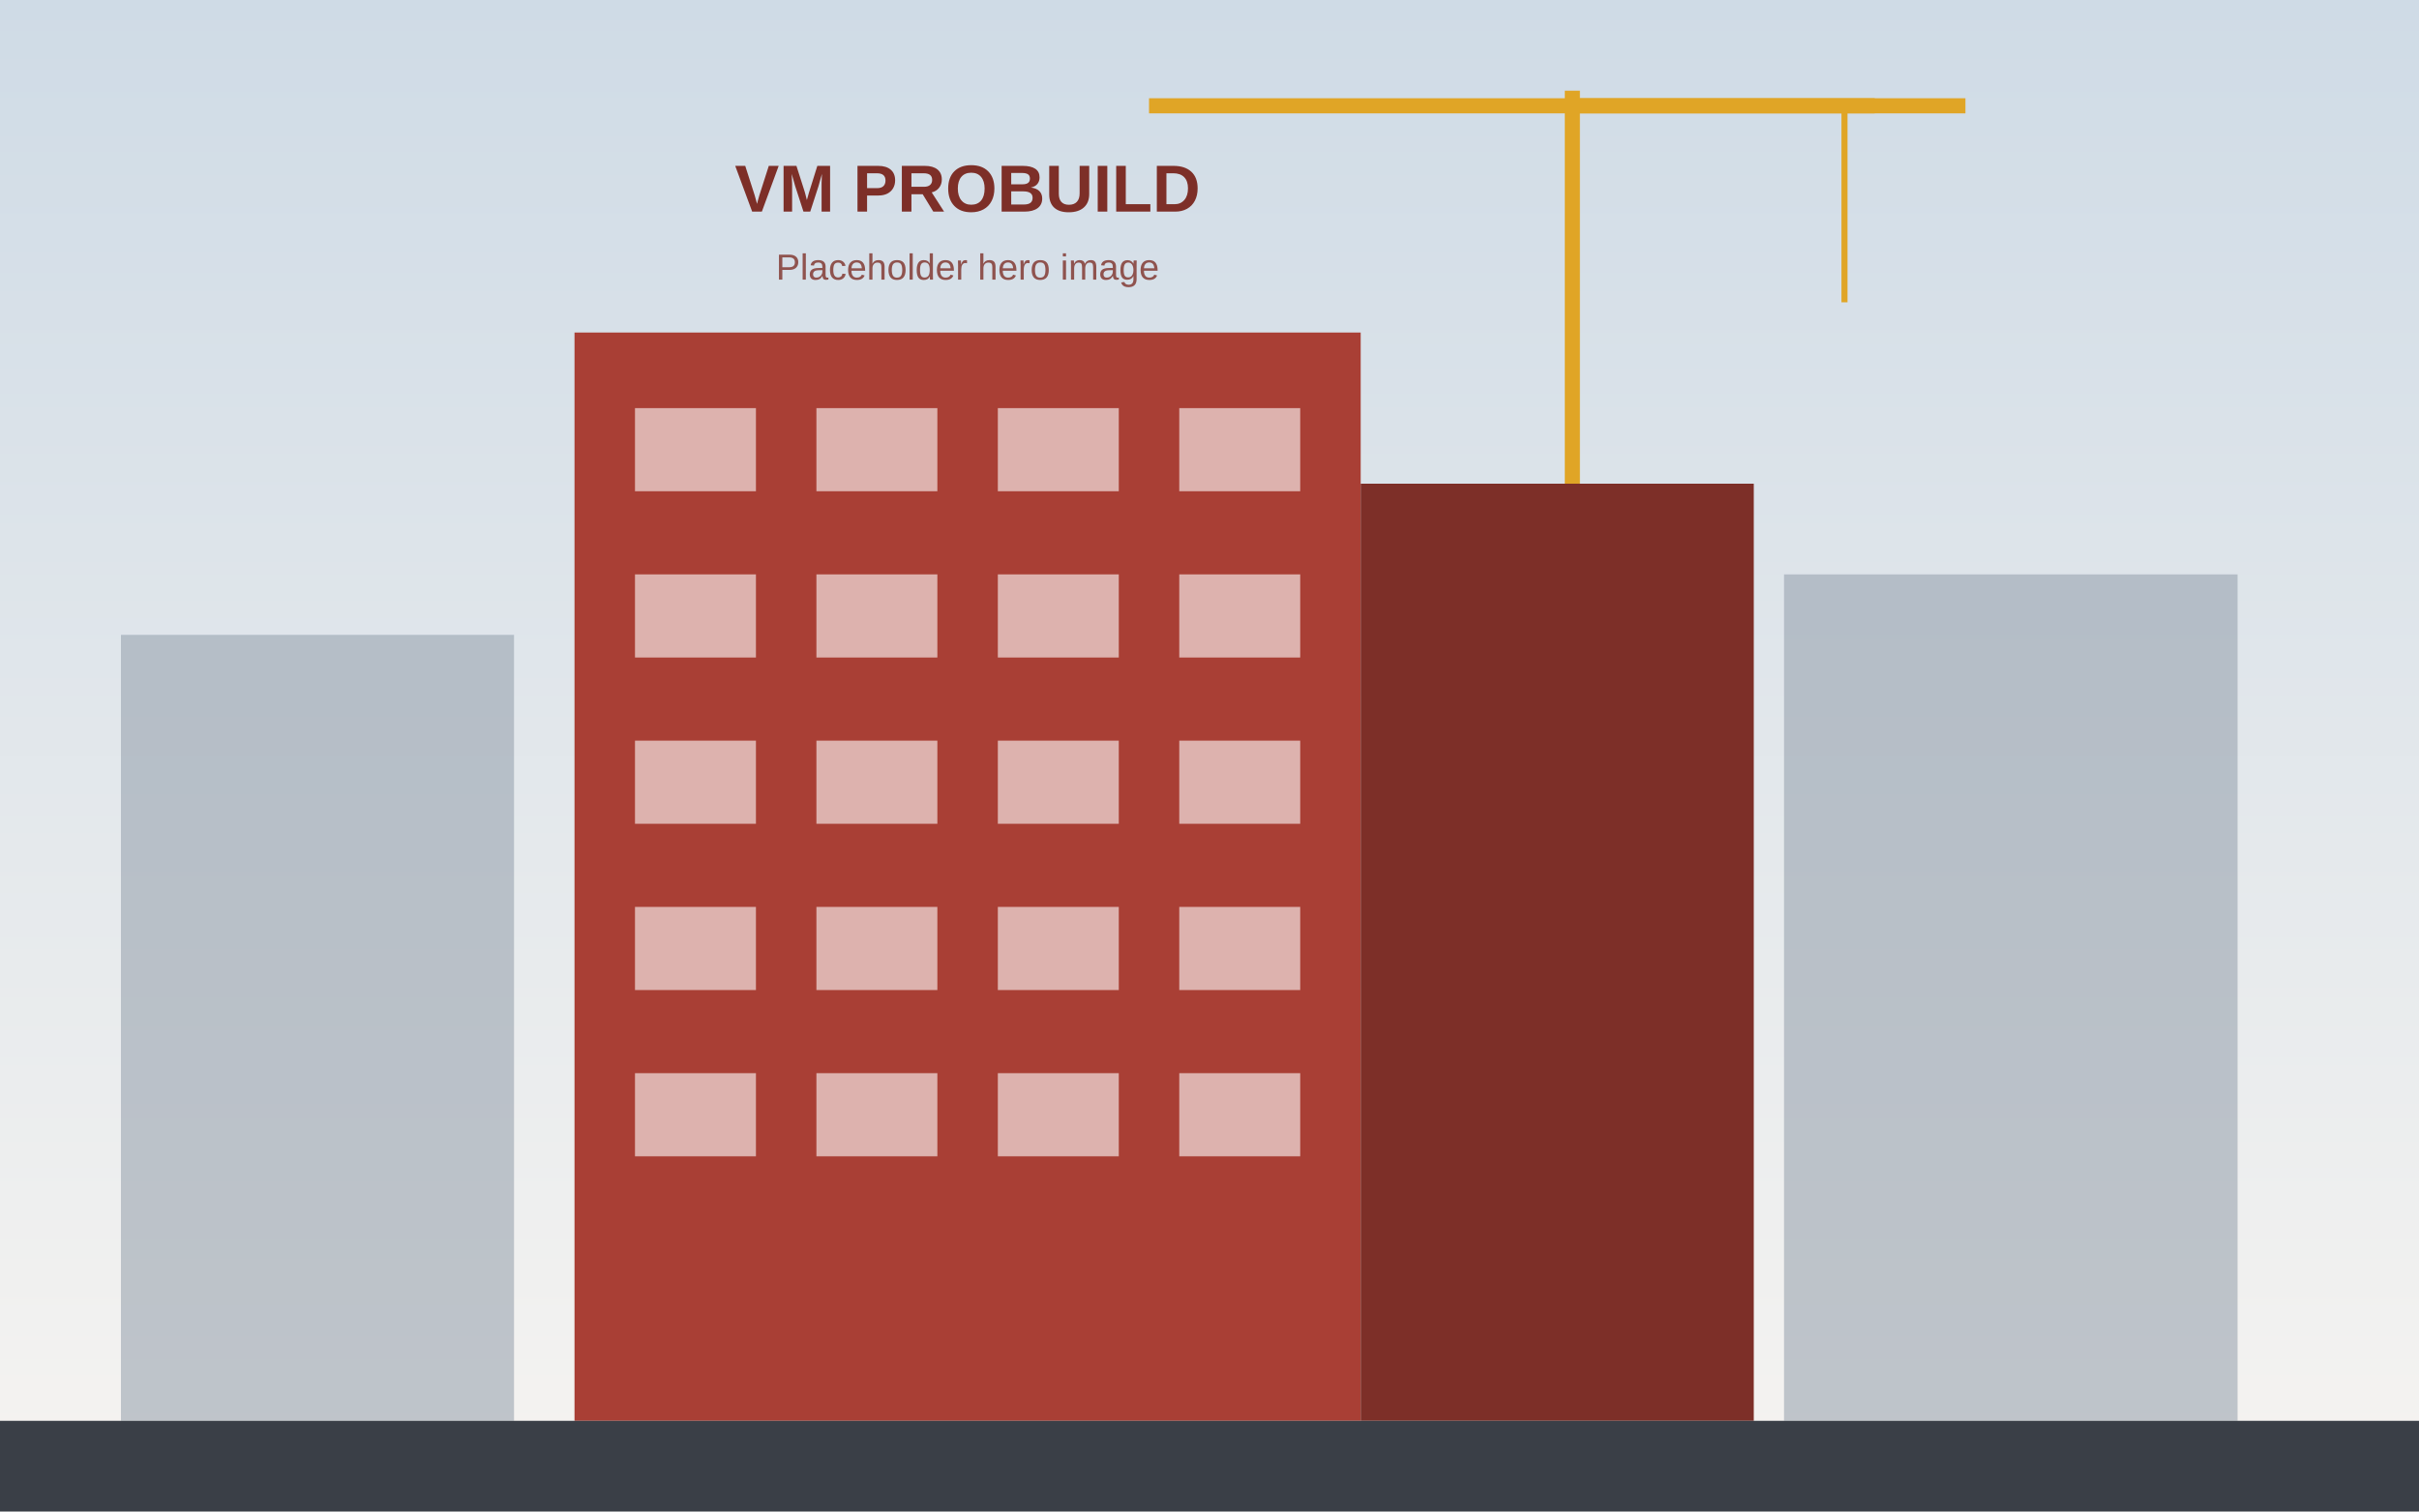
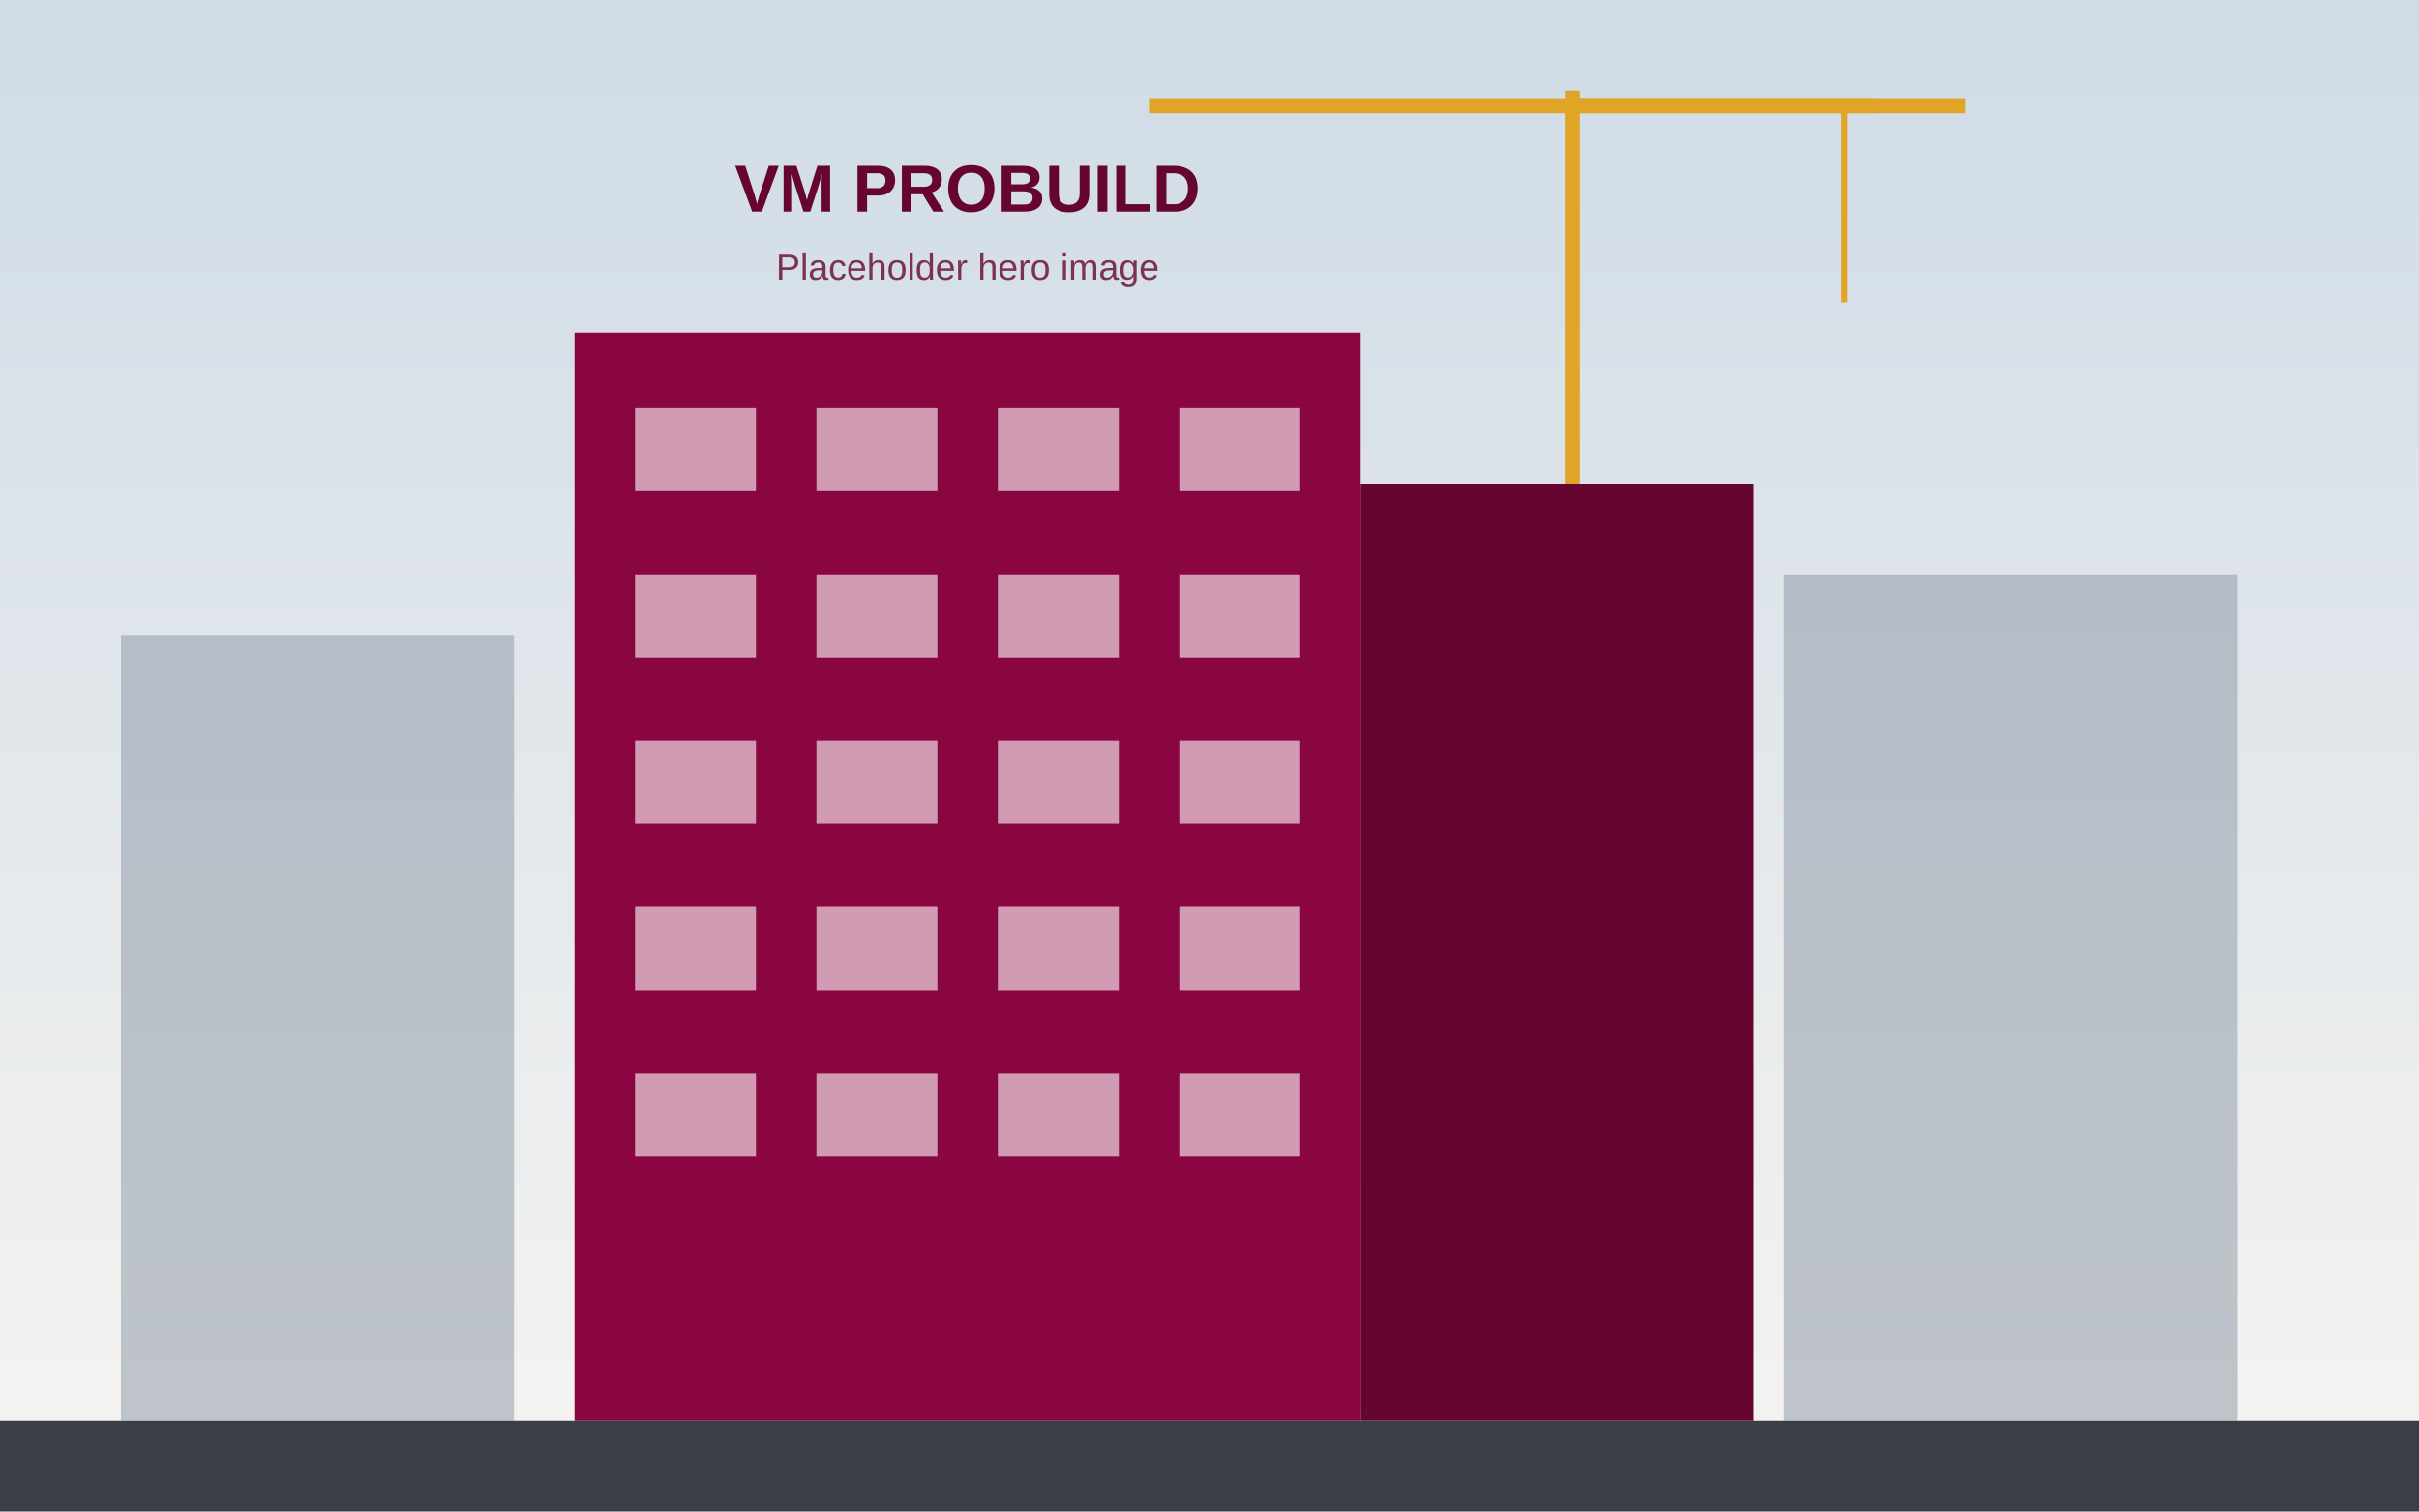
<svg xmlns="http://www.w3.org/2000/svg" viewBox="0 0 1600 1000" width="1600" height="1000">
  <defs>
    <linearGradient id="sky" x1="0" y1="0" x2="0" y2="1">
      <stop offset="0" stop-color="#cfdbe6" />
      <stop offset="1" stop-color="#f6f4f1" />
    </linearGradient>
  </defs>
  <rect width="1600" height="1000" fill="url(#sky)" />
  <rect x="80" y="420" width="260" height="520" fill="#8a96a3" opacity=".5" />
  <rect x="1180" y="380" width="300" height="560" fill="#8a96a3" opacity=".5" />
-   <rect x="380" y="220" width="520" height="720" fill="#a93f35" />
-   <rect x="900" y="320" width="260" height="620" fill="#7d2f28" />
+   <rect x="380" y="220" width="520" height="720" fill="#890641" />
+   <rect x="900" y="320" width="260" height="620" fill="#660530" />
  <g fill="#ffffff" opacity=".6">
    <rect x="420" y="270" width="80" height="55" />
    <rect x="540" y="270" width="80" height="55" />
    <rect x="660" y="270" width="80" height="55" />
    <rect x="780" y="270" width="80" height="55" />
    <rect x="420" y="380" width="80" height="55" />
    <rect x="540" y="380" width="80" height="55" />
    <rect x="660" y="380" width="80" height="55" />
    <rect x="780" y="380" width="80" height="55" />
    <rect x="420" y="490" width="80" height="55" />
    <rect x="540" y="490" width="80" height="55" />
    <rect x="660" y="490" width="80" height="55" />
    <rect x="780" y="490" width="80" height="55" />
    <rect x="420" y="600" width="80" height="55" />
    <rect x="540" y="600" width="80" height="55" />
    <rect x="660" y="600" width="80" height="55" />
    <rect x="780" y="600" width="80" height="55" />
    <rect x="420" y="710" width="80" height="55" />
    <rect x="540" y="710" width="80" height="55" />
    <rect x="660" y="710" width="80" height="55" />
    <rect x="780" y="710" width="80" height="55" />
  </g>
  <g stroke="#e0a526" stroke-width="10" fill="none">
    <line x1="1040" y1="60" x2="1040" y2="320" />
    <line x1="760" y1="70" x2="1300" y2="70" />
    <line x1="1040" y1="70" x2="1240" y2="70" />
    <line x1="1220" y1="70" x2="1220" y2="200" stroke-width="4" />
  </g>
  <rect y="940" width="1600" height="60" fill="#3a3f47" />
-   <text x="640" y="140" text-anchor="middle" font-family="Arial, sans-serif" font-size="44" font-weight="700" fill="#7d2f28">VM PROBUILD</text>
-   <text x="640" y="185" text-anchor="middle" font-family="Arial, sans-serif" font-size="24" fill="#7d2f28" opacity=".8">Placeholder hero image</text>
+   <text x="640" y="140" text-anchor="middle" font-family="Arial, sans-serif" font-size="44" font-weight="700" fill="#660530">VM PROBUILD</text>
+   <text x="640" y="185" text-anchor="middle" font-family="Arial, sans-serif" font-size="24" fill="#660530" opacity=".8">Placeholder hero image</text>
</svg>
